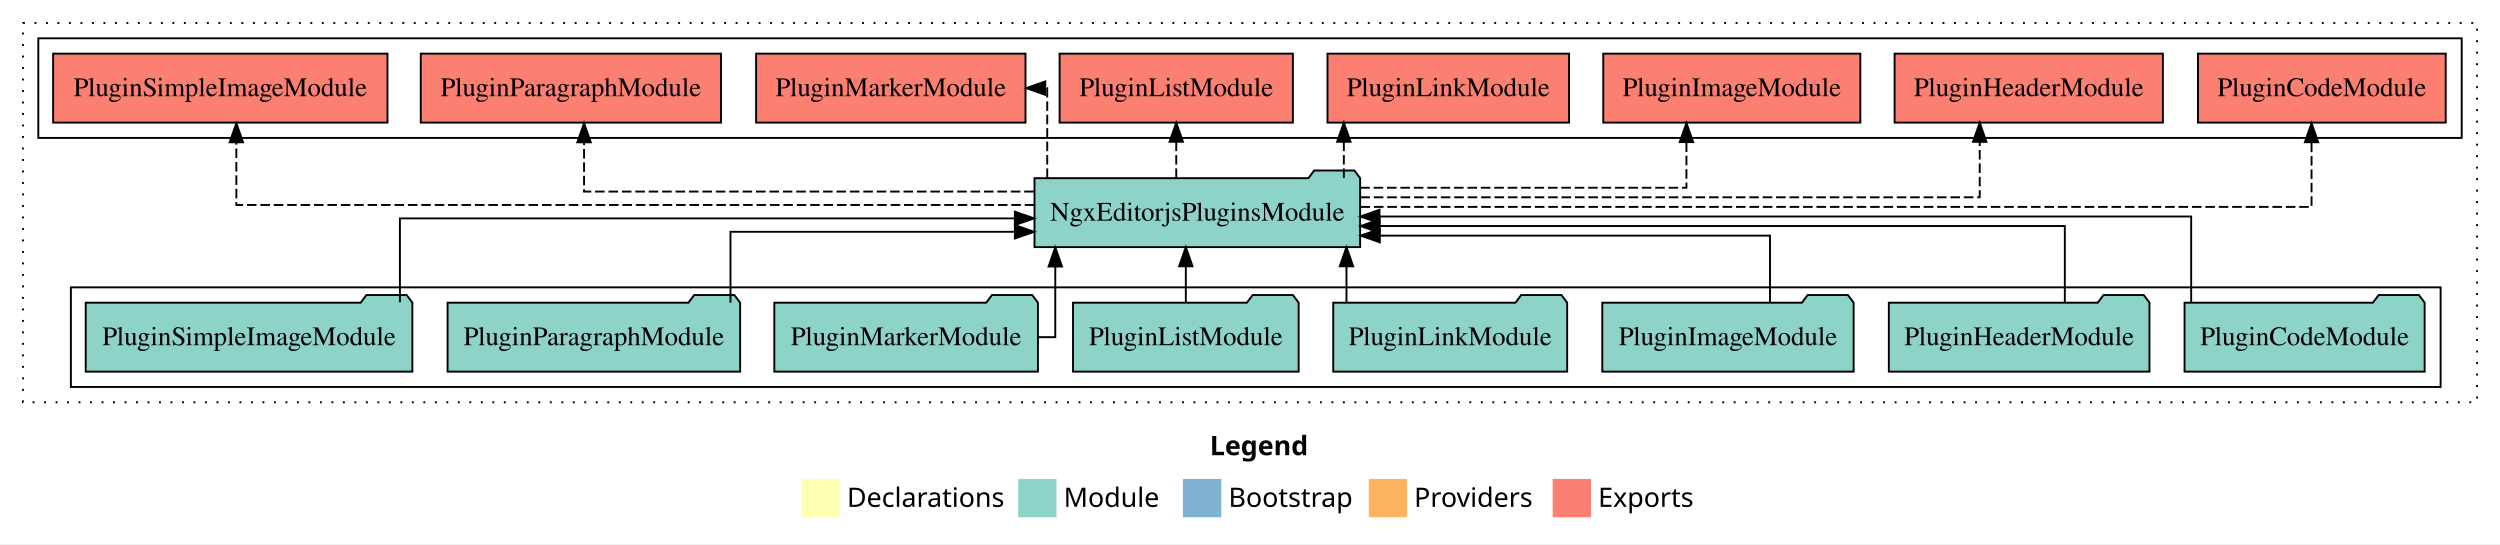
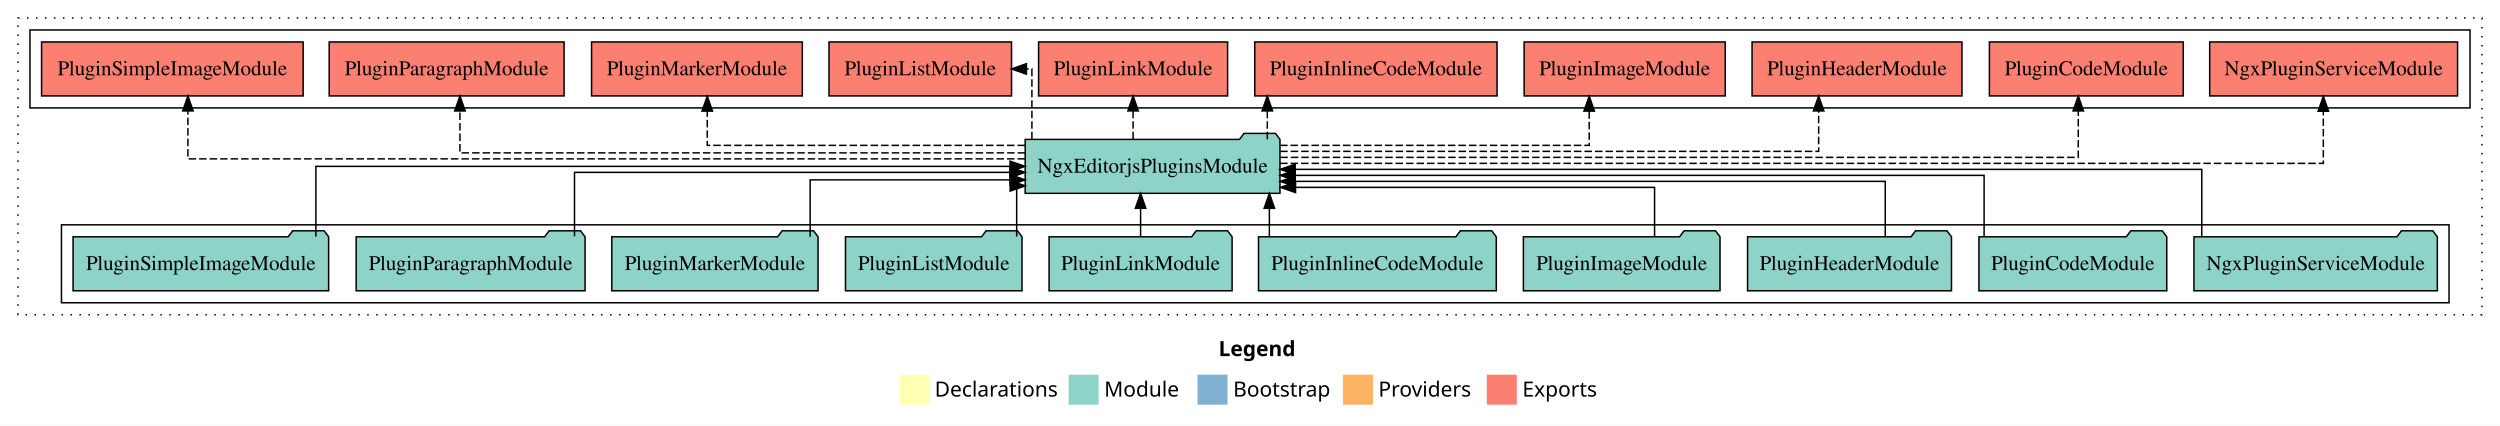
- <svg xmlns="http://www.w3.org/2000/svg" width="1305pt" height="284pt" viewBox="0.00 0.00 1305.00 284.00">
+ <svg xmlns="http://www.w3.org/2000/svg" width="1668pt" height="284pt" viewBox="0.00 0.00 1668.00 284.00">
  <g id="graph0" class="graph" transform="scale(1 1) rotate(0) translate(4 280)">
-     <polygon fill="#ffffff" stroke="transparent" points="-4,4 -4,-280 1301,-280 1301,4 -4,4" />
-     <text text-anchor="start" x="627.509" y="-42.4" font-family="sans-serif" font-weight="bold" font-size="14.00" fill="#000000">Legend</text>
-     <polygon fill="#ffffb3" stroke="transparent" points="414.5,-10 414.5,-30 434.5,-30 434.5,-10 414.5,-10" />
-     <text text-anchor="start" x="438.129" y="-15.4" font-family="sans-serif" font-size="14.00" fill="#000000">  Declarations</text>
-     <polygon fill="#8dd3c7" stroke="transparent" points="527.5,-10 527.5,-30 547.5,-30 547.5,-10 527.5,-10" />
-     <text text-anchor="start" x="551.225" y="-15.4" font-family="sans-serif" font-size="14.00" fill="#000000">  Module</text>
-     <polygon fill="#80b1d3" stroke="transparent" points="613.5,-10 613.5,-30 633.5,-30 633.5,-10 613.5,-10" />
-     <text text-anchor="start" x="637.281" y="-15.4" font-family="sans-serif" font-size="14.00" fill="#000000">  Bootstrap</text>
-     <polygon fill="#fdb462" stroke="transparent" points="710.5,-10 710.5,-30 730.5,-30 730.5,-10 710.5,-10" />
-     <text text-anchor="start" x="734.173" y="-15.4" font-family="sans-serif" font-size="14.00" fill="#000000">  Providers</text>
-     <polygon fill="#fb8072" stroke="transparent" points="806.5,-10 806.5,-30 826.5,-30 826.5,-10 806.5,-10" />
-     <text text-anchor="start" x="830.226" y="-15.4" font-family="sans-serif" font-size="14.00" fill="#000000">  Exports</text>
+     <polygon fill="#ffffff" stroke="transparent" points="-4,4 -4,-280 1664,-280 1664,4 -4,4" />
+     <text text-anchor="start" x="809.009" y="-42.4" font-family="sans-serif" font-weight="bold" font-size="14.00" fill="#000000">Legend</text>
+     <polygon fill="#ffffb3" stroke="transparent" points="596,-10 596,-30 616,-30 616,-10 596,-10" />
+     <text text-anchor="start" x="619.629" y="-15.4" font-family="sans-serif" font-size="14.00" fill="#000000">  Declarations</text>
+     <polygon fill="#8dd3c7" stroke="transparent" points="709,-10 709,-30 729,-30 729,-10 709,-10" />
+     <text text-anchor="start" x="732.725" y="-15.4" font-family="sans-serif" font-size="14.00" fill="#000000">  Module</text>
+     <polygon fill="#80b1d3" stroke="transparent" points="795,-10 795,-30 815,-30 815,-10 795,-10" />
+     <text text-anchor="start" x="818.781" y="-15.4" font-family="sans-serif" font-size="14.00" fill="#000000">  Bootstrap</text>
+     <polygon fill="#fdb462" stroke="transparent" points="892,-10 892,-30 912,-30 912,-10 892,-10" />
+     <text text-anchor="start" x="915.673" y="-15.4" font-family="sans-serif" font-size="14.00" fill="#000000">  Providers</text>
+     <polygon fill="#fb8072" stroke="transparent" points="988,-10 988,-30 1008,-30 1008,-10 988,-10" />
+     <text text-anchor="start" x="1011.726" y="-15.4" font-family="sans-serif" font-size="14.00" fill="#000000">  Exports</text>
    <g id="clust1" class="cluster">
-       <polygon fill="none" stroke="#000000" stroke-dasharray="1,5" points="8,-70 8,-268 1289,-268 1289,-70 8,-70" />
+       <polygon fill="none" stroke="#000000" stroke-dasharray="1,5" points="8,-70 8,-268 1652,-268 1652,-70 8,-70" />
    </g>
    <g id="clust3" class="cluster">
-       <polygon fill="none" stroke="#000000" points="33,-78 33,-130 1270,-130 1270,-78 33,-78" />
+       <polygon fill="none" stroke="#000000" points="37,-78 37,-130 1630,-130 1630,-78 37,-78" />
    </g>
    <g id="clust4" class="cluster">
-       <polygon fill="none" stroke="#000000" points="16,-208 16,-260 1281,-260 1281,-208 16,-208" />
+       <polygon fill="none" stroke="#000000" points="16,-208 16,-260 1644,-260 1644,-208 16,-208" />
    </g>
    <g id="node1" class="node">
-       <polygon fill="#8dd3c7" stroke="#000000" points="1261.665,-122 1258.665,-126 1237.665,-126 1234.665,-122 1136.335,-122 1136.335,-86 1261.665,-86 1261.665,-122" />
-       <text text-anchor="middle" x="1199" y="-99.8" font-family="Times,serif" font-size="14.00" fill="#000000">PluginCodeModule</text>
+       <polygon fill="#8dd3c7" stroke="#000000" points="1622.198,-122 1619.198,-126 1598.198,-126 1595.198,-122 1459.802,-122 1459.802,-86 1622.198,-86 1622.198,-122" />
+       <text text-anchor="middle" x="1541" y="-99.8" font-family="Times,serif" font-size="14.00" fill="#000000">NgxPluginServiceModule</text>
+     </g>
+     <g id="node11" class="node">
+       <polygon fill="#8dd3c7" stroke="#000000" points="849.994,-187 846.994,-191 825.994,-191 822.994,-187 680.006,-187 680.006,-151 849.994,-151 849.994,-187" />
+       <text text-anchor="middle" x="765" y="-164.8" font-family="Times,serif" font-size="14.00" fill="#000000">NgxEditorjsPluginsModule</text>
+     </g>
+     <g id="edge1" class="edge">
+       <path fill="none" stroke="#000000" d="M1465.026,-122.222C1465.026,-140.828 1465.026,-167 1465.026,-167 1465.026,-167 860.137,-167 860.137,-167" />
+       <polygon fill="#000000" stroke="#000000" points="860.137,-163.5 850.137,-167 860.137,-170.5 860.137,-163.5" />
+     </g>
+     <g id="node2" class="node">
+       <polygon fill="#8dd3c7" stroke="#000000" points="1441.665,-122 1438.665,-126 1417.665,-126 1414.665,-122 1316.335,-122 1316.335,-86 1441.665,-86 1441.665,-122" />
+       <text text-anchor="middle" x="1379" y="-99.8" font-family="Times,serif" font-size="14.00" fill="#000000">PluginCodeModule</text>
+     </g>
+     <g id="edge2" class="edge">
+       <path fill="none" stroke="#000000" d="M1319.793,-122.022C1319.793,-139.373 1319.793,-163 1319.793,-163 1319.793,-163 860.168,-163 860.168,-163" />
+       <polygon fill="#000000" stroke="#000000" points="860.168,-159.5 850.168,-163 860.168,-166.5 860.168,-159.5" />
+     </g>
+     <g id="node3" class="node">
+       <polygon fill="#8dd3c7" stroke="#000000" points="1298.025,-122 1295.025,-126 1274.025,-126 1271.025,-122 1161.975,-122 1161.975,-86 1298.025,-86 1298.025,-122" />
+       <text text-anchor="middle" x="1230" y="-99.8" font-family="Times,serif" font-size="14.00" fill="#000000">PluginHeaderModule</text>
+     </g>
+     <g id="edge3" class="edge">
+       <path fill="none" stroke="#000000" d="M1253.837,-122.009C1253.837,-138.049 1253.837,-159 1253.837,-159 1253.837,-159 860.149,-159 860.149,-159" />
+       <polygon fill="#000000" stroke="#000000" points="860.149,-155.5 850.149,-159 860.149,-162.5 860.149,-155.5" />
+     </g>
+     <g id="node4" class="node">
+       <polygon fill="#8dd3c7" stroke="#000000" points="1143.594,-122 1140.594,-126 1119.594,-126 1116.594,-122 1012.406,-122 1012.406,-86 1143.594,-86 1143.594,-122" />
+       <text text-anchor="middle" x="1078" y="-99.8" font-family="Times,serif" font-size="14.00" fill="#000000">PluginImageModule</text>
+     </g>
+     <g id="edge4" class="edge">
+       <path fill="none" stroke="#000000" d="M1099.932,-122.124C1099.932,-136.783 1099.932,-155 1099.932,-155 1099.932,-155 860.384,-155 860.384,-155" />
+       <polygon fill="#000000" stroke="#000000" points="860.384,-151.5 850.384,-155 860.384,-158.5 860.384,-151.5" />
+     </g>
+     <g id="node5" class="node">
+       <polygon fill="#8dd3c7" stroke="#000000" points="994.322,-122 991.322,-126 970.322,-126 967.322,-122 835.678,-122 835.678,-86 994.322,-86 994.322,-122" />
+       <text text-anchor="middle" x="915" y="-99.8" font-family="Times,serif" font-size="14.00" fill="#000000">PluginInlineCodeModule</text>
+     </g>
+     <g id="edge5" class="edge">
+       <path fill="none" stroke="#000000" d="M842.918,-122.106C842.918,-122.106 842.918,-140.991 842.918,-140.991" />
+       <polygon fill="#000000" stroke="#000000" points="839.418,-140.991 842.918,-150.991 846.418,-140.991 839.418,-140.991" />
+     </g>
+     <g id="node6" class="node">
+       <polygon fill="#8dd3c7" stroke="#000000" points="818.058,-122 815.058,-126 794.058,-126 791.058,-122 695.942,-122 695.942,-86 818.058,-86 818.058,-122" />
+       <text text-anchor="middle" x="757" y="-99.8" font-family="Times,serif" font-size="14.00" fill="#000000">PluginLinkModule</text>
+     </g>
+     <g id="edge6" class="edge">
+       <path fill="none" stroke="#000000" d="M757,-122.106C757,-122.106 757,-140.991 757,-140.991" />
+       <polygon fill="#000000" stroke="#000000" points="753.5,-140.991 757,-150.991 760.5,-140.991 753.5,-140.991" />
+     </g>
+     <g id="node7" class="node">
+       <polygon fill="#8dd3c7" stroke="#000000" points="677.892,-122 674.892,-126 653.892,-126 650.892,-122 560.108,-122 560.108,-86 677.892,-86 677.892,-122" />
+       <text text-anchor="middle" x="619" y="-99.8" font-family="Times,serif" font-size="14.00" fill="#000000">PluginListModule</text>
+     </g>
+     <g id="edge7" class="edge">
+       <path fill="none" stroke="#000000" d="M674.321,-122.187C674.321,-137.182 674.321,-156 674.321,-156 674.321,-156 674.888,-156 674.888,-156" />
+       <polygon fill="#000000" stroke="#000000" points="669.993,-159.5 679.993,-156 669.993,-152.5 669.993,-159.5" />
+     </g>
+     <g id="node8" class="node">
+       <polygon fill="#8dd3c7" stroke="#000000" points="541.809,-122 538.809,-126 517.809,-126 514.809,-122 404.191,-122 404.191,-86 541.809,-86 541.809,-122" />
+       <text text-anchor="middle" x="473" y="-99.8" font-family="Times,serif" font-size="14.00" fill="#000000">PluginMarkerModule</text>
+     </g>
+     <g id="edge8" class="edge">
+       <path fill="none" stroke="#000000" d="M536.529,-122.027C536.529,-138.398 536.529,-160 536.529,-160 536.529,-160 669.926,-160 669.926,-160" />
+       <polygon fill="#000000" stroke="#000000" points="669.926,-163.5 679.926,-160 669.926,-156.5 669.926,-163.5" />
    </g>
    <g id="node9" class="node">
-       <polygon fill="#8dd3c7" stroke="#000000" points="705.994,-187 702.994,-191 681.994,-191 678.994,-187 536.006,-187 536.006,-151 705.994,-151 705.994,-187" />
-       <text text-anchor="middle" x="621" y="-164.8" font-family="Times,serif" font-size="14.00" fill="#000000">NgxEditorjsPluginsModule</text>
+       <polygon fill="#8dd3c7" stroke="#000000" points="386.361,-122 383.361,-126 362.361,-126 359.361,-122 233.639,-122 233.639,-86 386.361,-86 386.361,-122" />
+       <text text-anchor="middle" x="310" y="-99.8" font-family="Times,serif" font-size="14.00" fill="#000000">PluginParagraphModule</text>
    </g>
-     <g id="edge1" class="edge">
-       <path fill="none" stroke="#000000" d="M1139.793,-122.222C1139.793,-140.828 1139.793,-167 1139.793,-167 1139.793,-167 716.087,-167 716.087,-167" />
-       <polygon fill="#000000" stroke="#000000" points="716.087,-163.5 706.087,-167 716.087,-170.5 716.087,-163.5" />
-     </g>
-     <g id="node2" class="node">
-       <polygon fill="#8dd3c7" stroke="#000000" points="1118.025,-122 1115.025,-126 1094.025,-126 1091.025,-122 981.975,-122 981.975,-86 1118.025,-86 1118.025,-122" />
-       <text text-anchor="middle" x="1050" y="-99.8" font-family="Times,serif" font-size="14.00" fill="#000000">PluginHeaderModule</text>
-     </g>
-     <g id="edge2" class="edge">
-       <path fill="none" stroke="#000000" d="M1073.837,-122.034C1073.837,-139.06 1073.837,-162 1073.837,-162 1073.837,-162 716.175,-162 716.175,-162" />
-       <polygon fill="#000000" stroke="#000000" points="716.175,-158.5 706.175,-162 716.175,-165.5 716.175,-158.5" />
-     </g>
-     <g id="node3" class="node">
-       <polygon fill="#8dd3c7" stroke="#000000" points="963.594,-122 960.594,-126 939.594,-126 936.594,-122 832.406,-122 832.406,-86 963.594,-86 963.594,-122" />
-       <text text-anchor="middle" x="898" y="-99.8" font-family="Times,serif" font-size="14.00" fill="#000000">PluginImageModule</text>
-     </g>
-     <g id="edge3" class="edge">
-       <path fill="none" stroke="#000000" d="M919.932,-122.24C919.932,-137.571 919.932,-157 919.932,-157 919.932,-157 716.262,-157 716.262,-157" />
-       <polygon fill="#000000" stroke="#000000" points="716.262,-153.5 706.262,-157 716.262,-160.5 716.262,-153.5" />
-     </g>
-     <g id="node4" class="node">
-       <polygon fill="#8dd3c7" stroke="#000000" points="814.058,-122 811.058,-126 790.058,-126 787.058,-122 691.942,-122 691.942,-86 814.058,-86 814.058,-122" />
-       <text text-anchor="middle" x="753" y="-99.8" font-family="Times,serif" font-size="14.00" fill="#000000">PluginLinkModule</text>
-     </g>
-     <g id="edge4" class="edge">
-       <path fill="none" stroke="#000000" d="M698.859,-122.106C698.859,-122.106 698.859,-140.991 698.859,-140.991" />
-       <polygon fill="#000000" stroke="#000000" points="695.36,-140.991 698.859,-150.991 702.36,-140.991 695.36,-140.991" />
-     </g>
-     <g id="node5" class="node">
-       <polygon fill="#8dd3c7" stroke="#000000" points="673.892,-122 670.892,-126 649.892,-126 646.892,-122 556.108,-122 556.108,-86 673.892,-86 673.892,-122" />
-       <text text-anchor="middle" x="615" y="-99.8" font-family="Times,serif" font-size="14.00" fill="#000000">PluginListModule</text>
-     </g>
-     <g id="edge5" class="edge">
-       <path fill="none" stroke="#000000" d="M615,-122.106C615,-122.106 615,-140.991 615,-140.991" />
-       <polygon fill="#000000" stroke="#000000" points="611.5,-140.991 615,-150.991 618.5,-140.991 611.5,-140.991" />
-     </g>
-     <g id="node6" class="node">
-       <polygon fill="#8dd3c7" stroke="#000000" points="537.809,-122 534.809,-126 513.809,-126 510.809,-122 400.191,-122 400.191,-86 537.809,-86 537.809,-122" />
-       <text text-anchor="middle" x="469" y="-99.8" font-family="Times,serif" font-size="14.00" fill="#000000">PluginMarkerModule</text>
-     </g>
-     <g id="edge6" class="edge">
-       <path fill="none" stroke="#000000" d="M537.923,-104C543.39,-104 546.854,-104 546.854,-104 546.854,-104 546.854,-140.894 546.854,-140.894" />
-       <polygon fill="#000000" stroke="#000000" points="543.354,-140.894 546.854,-150.894 550.354,-140.894 543.354,-140.894" />
-     </g>
-     <g id="node7" class="node">
-       <polygon fill="#8dd3c7" stroke="#000000" points="382.361,-122 379.361,-126 358.361,-126 355.361,-122 229.639,-122 229.639,-86 382.361,-86 382.361,-122" />
-       <text text-anchor="middle" x="306" y="-99.8" font-family="Times,serif" font-size="14.00" fill="#000000">PluginParagraphModule</text>
-     </g>
-     <g id="edge7" class="edge">
-       <path fill="none" stroke="#000000" d="M377.306,-122.009C377.306,-138.049 377.306,-159 377.306,-159 377.306,-159 525.768,-159 525.768,-159" />
-       <polygon fill="#000000" stroke="#000000" points="525.768,-162.5 535.768,-159 525.768,-155.5 525.768,-162.5" />
-     </g>
-     <g id="node8" class="node">
-       <polygon fill="#8dd3c7" stroke="#000000" points="211.263,-122 208.263,-126 187.263,-126 184.263,-122 40.737,-122 40.737,-86 211.263,-86 211.263,-122" />
-       <text text-anchor="middle" x="126" y="-99.8" font-family="Times,serif" font-size="14.00" fill="#000000">PluginSimpleImageModule</text>
-     </g>
-     <g id="edge8" class="edge">
-       <path fill="none" stroke="#000000" d="M204.756,-122.267C204.756,-140.555 204.756,-166 204.756,-166 204.756,-166 525.763,-166 525.763,-166" />
-       <polygon fill="#000000" stroke="#000000" points="525.763,-169.5 535.763,-166 525.763,-162.5 525.763,-169.5" />
+     <g id="edge9" class="edge">
+       <path fill="none" stroke="#000000" d="M379.306,-122.302C379.306,-140.27 379.306,-165 379.306,-165 379.306,-165 669.88,-165 669.88,-165" />
+       <polygon fill="#000000" stroke="#000000" points="669.88,-168.5 679.88,-165 669.88,-161.5 669.88,-168.5" />
    </g>
    <g id="node10" class="node">
-       <polygon fill="#fb8072" stroke="#000000" points="1272.665,-252 1143.335,-252 1143.335,-216 1272.665,-216 1272.665,-252" />
-       <text text-anchor="middle" x="1208" y="-229.8" font-family="Times,serif" font-size="14.00" fill="#000000">PluginCodeModule </text>
-     </g>
-     <g id="edge9" class="edge">
-       <path fill="none" stroke="#000000" stroke-dasharray="5,2" d="M706.196,-172C867.748,-172 1202.625,-172 1202.625,-172 1202.625,-172 1202.625,-205.733 1202.625,-205.733" />
-       <polygon fill="#000000" stroke="#000000" points="1199.125,-205.733 1202.625,-215.733 1206.125,-205.733 1199.125,-205.733" />
-     </g>
-     <g id="node11" class="node">
-       <polygon fill="#fb8072" stroke="#000000" points="1125.025,-252 984.975,-252 984.975,-216 1125.025,-216 1125.025,-252" />
-       <text text-anchor="middle" x="1055" y="-229.8" font-family="Times,serif" font-size="14.00" fill="#000000">PluginHeaderModule </text>
+       <polygon fill="#8dd3c7" stroke="#000000" points="215.263,-122 212.263,-126 191.263,-126 188.263,-122 44.737,-122 44.737,-86 215.263,-86 215.263,-122" />
+       <text text-anchor="middle" x="130" y="-99.8" font-family="Times,serif" font-size="14.00" fill="#000000">PluginSimpleImageModule</text>
    </g>
    <g id="edge10" class="edge">
-       <path fill="none" stroke="#000000" stroke-dasharray="5,2" d="M706.12,-177C825.813,-177 1029.413,-177 1029.413,-177 1029.413,-177 1029.413,-205.965 1029.413,-205.965" />
-       <polygon fill="#000000" stroke="#000000" points="1025.913,-205.965 1029.413,-215.965 1032.913,-205.965 1025.913,-205.965" />
+       <path fill="none" stroke="#000000" d="M206.756,-122.106C206.756,-141.339 206.756,-169 206.756,-169 206.756,-169 669.911,-169 669.911,-169" />
+       <polygon fill="#000000" stroke="#000000" points="669.911,-172.5 679.911,-169 669.911,-165.5 669.911,-172.5" />
    </g>
    <g id="node12" class="node">
-       <polygon fill="#fb8072" stroke="#000000" points="967.095,-252 832.905,-252 832.905,-216 967.095,-216 967.095,-252" />
-       <text text-anchor="middle" x="900" y="-229.8" font-family="Times,serif" font-size="14.00" fill="#000000">PluginImageModule </text>
+       <polygon fill="#fb8072" stroke="#000000" points="1635.698,-252 1470.302,-252 1470.302,-216 1635.698,-216 1635.698,-252" />
+       <text text-anchor="middle" x="1553" y="-229.8" font-family="Times,serif" font-size="14.00" fill="#000000">NgxPluginServiceModule </text>
    </g>
    <g id="edge11" class="edge">
-       <path fill="none" stroke="#000000" stroke-dasharray="5,2" d="M706.017,-182C780.289,-182 876.318,-182 876.318,-182 876.318,-182 876.318,-205.813 876.318,-205.813" />
-       <polygon fill="#000000" stroke="#000000" points="872.818,-205.813 876.318,-215.813 879.818,-205.813 872.818,-205.813" />
+       <path fill="none" stroke="#000000" stroke-dasharray="5,2" d="M850.081,-171C1052.532,-171 1546.125,-171 1546.125,-171 1546.125,-171 1546.125,-205.778 1546.125,-205.778" />
+       <polygon fill="#000000" stroke="#000000" points="1542.625,-205.778 1546.125,-215.778 1549.625,-205.778 1542.625,-205.778" />
    </g>
    <g id="node13" class="node">
+       <polygon fill="#fb8072" stroke="#000000" points="1452.665,-252 1323.335,-252 1323.335,-216 1452.665,-216 1452.665,-252" />
+       <text text-anchor="middle" x="1388" y="-229.8" font-family="Times,serif" font-size="14.00" fill="#000000">PluginCodeModule </text>
+     </g>
+     <g id="edge12" class="edge">
+       <path fill="none" stroke="#000000" stroke-dasharray="5,2" d="M850.23,-175C1019.66,-175 1382.625,-175 1382.625,-175 1382.625,-175 1382.625,-205.977 1382.625,-205.977" />
+       <polygon fill="#000000" stroke="#000000" points="1379.125,-205.977 1382.625,-215.977 1386.125,-205.977 1379.125,-205.977" />
+     </g>
+     <g id="node14" class="node">
+       <polygon fill="#fb8072" stroke="#000000" points="1305.025,-252 1164.975,-252 1164.975,-216 1305.025,-216 1305.025,-252" />
+       <text text-anchor="middle" x="1235" y="-229.8" font-family="Times,serif" font-size="14.00" fill="#000000">PluginHeaderModule </text>
+     </g>
+     <g id="edge13" class="edge">
+       <path fill="none" stroke="#000000" stroke-dasharray="5,2" d="M850.161,-179C979.204,-179 1209.413,-179 1209.413,-179 1209.413,-179 1209.413,-205.991 1209.413,-205.991" />
+       <polygon fill="#000000" stroke="#000000" points="1205.913,-205.991 1209.413,-215.991 1212.913,-205.991 1205.913,-205.991" />
+     </g>
+     <g id="node15" class="node">
+       <polygon fill="#fb8072" stroke="#000000" points="1147.095,-252 1012.905,-252 1012.905,-216 1147.095,-216 1147.095,-252" />
+       <text text-anchor="middle" x="1080" y="-229.8" font-family="Times,serif" font-size="14.00" fill="#000000">PluginImageModule </text>
+     </g>
+     <g id="edge14" class="edge">
+       <path fill="none" stroke="#000000" stroke-dasharray="5,2" d="M850.044,-183C936.031,-183 1056.318,-183 1056.318,-183 1056.318,-183 1056.318,-205.876 1056.318,-205.876" />
+       <polygon fill="#000000" stroke="#000000" points="1052.818,-205.876 1056.318,-215.876 1059.818,-205.876 1052.818,-205.876" />
+     </g>
+     <g id="node16" class="node">
+       <polygon fill="#fb8072" stroke="#000000" points="994.821,-252 833.179,-252 833.179,-216 994.821,-216 994.821,-252" />
+       <text text-anchor="middle" x="914" y="-229.8" font-family="Times,serif" font-size="14.00" fill="#000000">PluginInlineCodeModule </text>
+     </g>
+     <g id="edge15" class="edge">
+       <path fill="none" stroke="#000000" stroke-dasharray="5,2" d="M841.543,-187.106C841.543,-187.106 841.543,-205.991 841.543,-205.991" />
+       <polygon fill="#000000" stroke="#000000" points="838.043,-205.991 841.543,-215.991 845.043,-205.991 838.043,-205.991" />
+     </g>
+     <g id="node17" class="node">
      <polygon fill="#fb8072" stroke="#000000" points="815.057,-252 688.943,-252 688.943,-216 815.057,-216 815.057,-252" />
      <text text-anchor="middle" x="752" y="-229.8" font-family="Times,serif" font-size="14.00" fill="#000000">PluginLinkModule </text>
    </g>
-     <g id="edge12" class="edge">
-       <path fill="none" stroke="#000000" stroke-dasharray="5,2" d="M697.484,-187.106C697.484,-187.106 697.484,-205.991 697.484,-205.991" />
-       <polygon fill="#000000" stroke="#000000" points="693.985,-205.991 697.484,-215.991 700.985,-205.991 693.985,-205.991" />
+     <g id="edge16" class="edge">
+       <path fill="none" stroke="#000000" stroke-dasharray="5,2" d="M752,-187.106C752,-187.106 752,-205.991 752,-205.991" />
+       <polygon fill="#000000" stroke="#000000" points="748.5,-205.991 752,-215.991 755.5,-205.991 748.5,-205.991" />
    </g>
-     <g id="node14" class="node">
+     <g id="node18" class="node">
      <polygon fill="#fb8072" stroke="#000000" points="670.893,-252 549.107,-252 549.107,-216 670.893,-216 670.893,-252" />
      <text text-anchor="middle" x="610" y="-229.8" font-family="Times,serif" font-size="14.00" fill="#000000">PluginListModule </text>
    </g>
-     <g id="edge13" class="edge">
-       <path fill="none" stroke="#000000" stroke-dasharray="5,2" d="M610,-187.106C610,-187.106 610,-205.991 610,-205.991" />
-       <polygon fill="#000000" stroke="#000000" points="606.5,-205.991 610,-215.991 613.5,-205.991 606.5,-205.991" />
+     <g id="edge17" class="edge">
+       <path fill="none" stroke="#000000" stroke-dasharray="5,2" d="M684.487,-187.106C684.487,-206.339 684.487,-234 684.487,-234 684.487,-234 680.825,-234 680.825,-234" />
+       <polygon fill="#000000" stroke="#000000" points="680.825,-230.5 670.825,-234 680.825,-237.5 680.825,-230.5" />
    </g>
-     <g id="node15" class="node">
+     <g id="node19" class="node">
      <polygon fill="#fb8072" stroke="#000000" points="531.309,-252 390.691,-252 390.691,-216 531.309,-216 531.309,-252" />
      <text text-anchor="middle" x="461" y="-229.8" font-family="Times,serif" font-size="14.00" fill="#000000">PluginMarkerModule </text>
    </g>
-     <g id="edge14" class="edge">
-       <path fill="none" stroke="#000000" stroke-dasharray="5,2" d="M542.653,-187.106C542.653,-206.339 542.653,-234 542.653,-234 542.653,-234 541.552,-234 541.552,-234" />
-       <polygon fill="#000000" stroke="#000000" points="541.641,-230.5 531.641,-234 541.641,-237.5 541.641,-230.5" />
+     <g id="edge18" class="edge">
+       <path fill="none" stroke="#000000" stroke-dasharray="5,2" d="M679.856,-183C592.056,-183 467.875,-183 467.875,-183 467.875,-183 467.875,-205.876 467.875,-205.876" />
+       <polygon fill="#000000" stroke="#000000" points="464.375,-205.876 467.875,-215.876 471.375,-205.876 464.375,-205.876" />
    </g>
-     <g id="node16" class="node">
+     <g id="node20" class="node">
      <polygon fill="#fb8072" stroke="#000000" points="372.362,-252 215.638,-252 215.638,-216 372.362,-216 372.362,-252" />
      <text text-anchor="middle" x="294" y="-229.8" font-family="Times,serif" font-size="14.00" fill="#000000">PluginParagraphModule </text>
    </g>
-     <g id="edge15" class="edge">
-       <path fill="none" stroke="#000000" stroke-dasharray="5,2" d="M535.633,-180C440.8,-180 300.875,-180 300.875,-180 300.875,-180 300.875,-205.718 300.875,-205.718" />
-       <polygon fill="#000000" stroke="#000000" points="297.375,-205.718 300.875,-215.718 304.375,-205.718 297.375,-205.718" />
+     <g id="edge19" class="edge">
+       <path fill="none" stroke="#000000" stroke-dasharray="5,2" d="M679.97,-178C546.5,-178 302.875,-178 302.875,-178 302.875,-178 302.875,-205.973 302.875,-205.973" />
+       <polygon fill="#000000" stroke="#000000" points="299.375,-205.973 302.875,-215.973 306.375,-205.973 299.375,-205.973" />
    </g>
-     <g id="node17" class="node">
+     <g id="node21" class="node">
      <polygon fill="#fb8072" stroke="#000000" points="198.263,-252 23.737,-252 23.737,-216 198.263,-216 198.263,-252" />
      <text text-anchor="middle" x="111" y="-229.8" font-family="Times,serif" font-size="14.00" fill="#000000">PluginSimpleImageModule </text>
    </g>
-     <g id="edge16" class="edge">
-       <path fill="none" stroke="#000000" stroke-dasharray="5,2" d="M535.906,-173C392.79,-173 119.375,-173 119.375,-173 119.375,-173 119.375,-205.698 119.375,-205.698" />
-       <polygon fill="#000000" stroke="#000000" points="115.875,-205.698 119.375,-215.698 122.875,-205.698 115.875,-205.698" />
+     <g id="edge20" class="edge">
+       <path fill="none" stroke="#000000" stroke-dasharray="5,2" d="M679.864,-174C504.938,-174 121.375,-174 121.375,-174 121.375,-174 121.375,-205.998 121.375,-205.998" />
+       <polygon fill="#000000" stroke="#000000" points="117.875,-205.998 121.375,-215.998 124.875,-205.998 117.875,-205.998" />
    </g>
  </g>
</svg>
